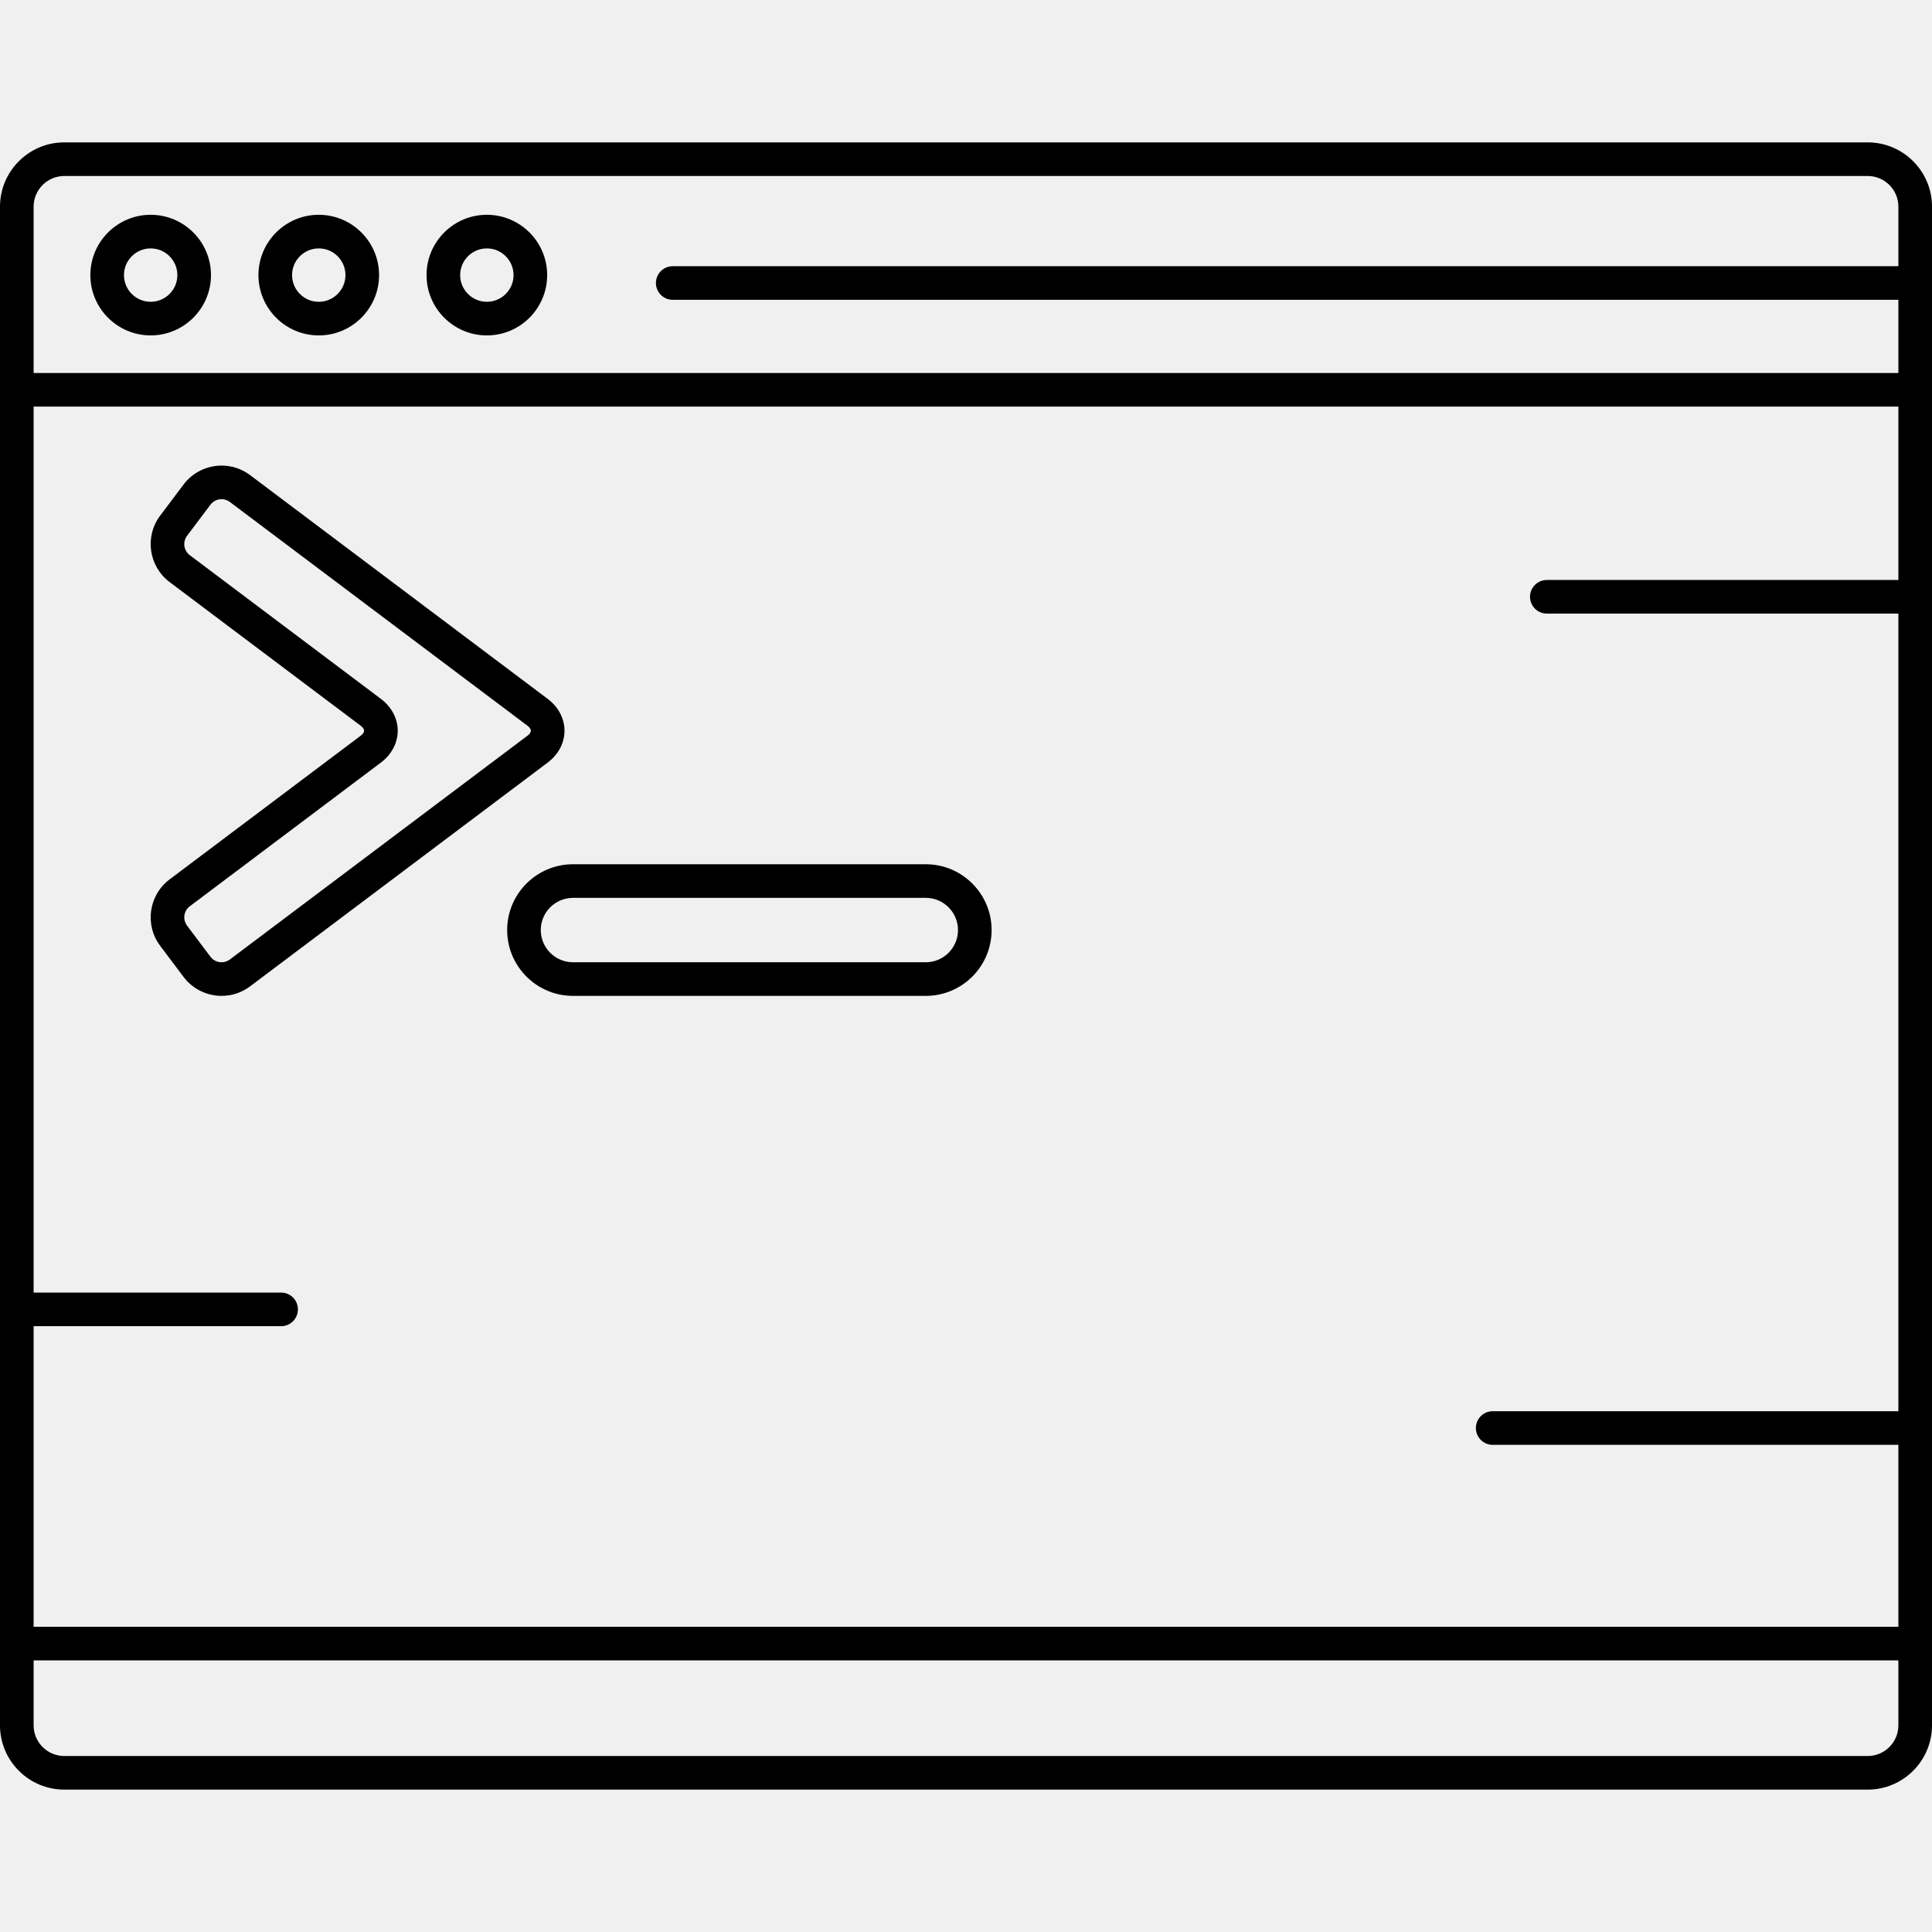
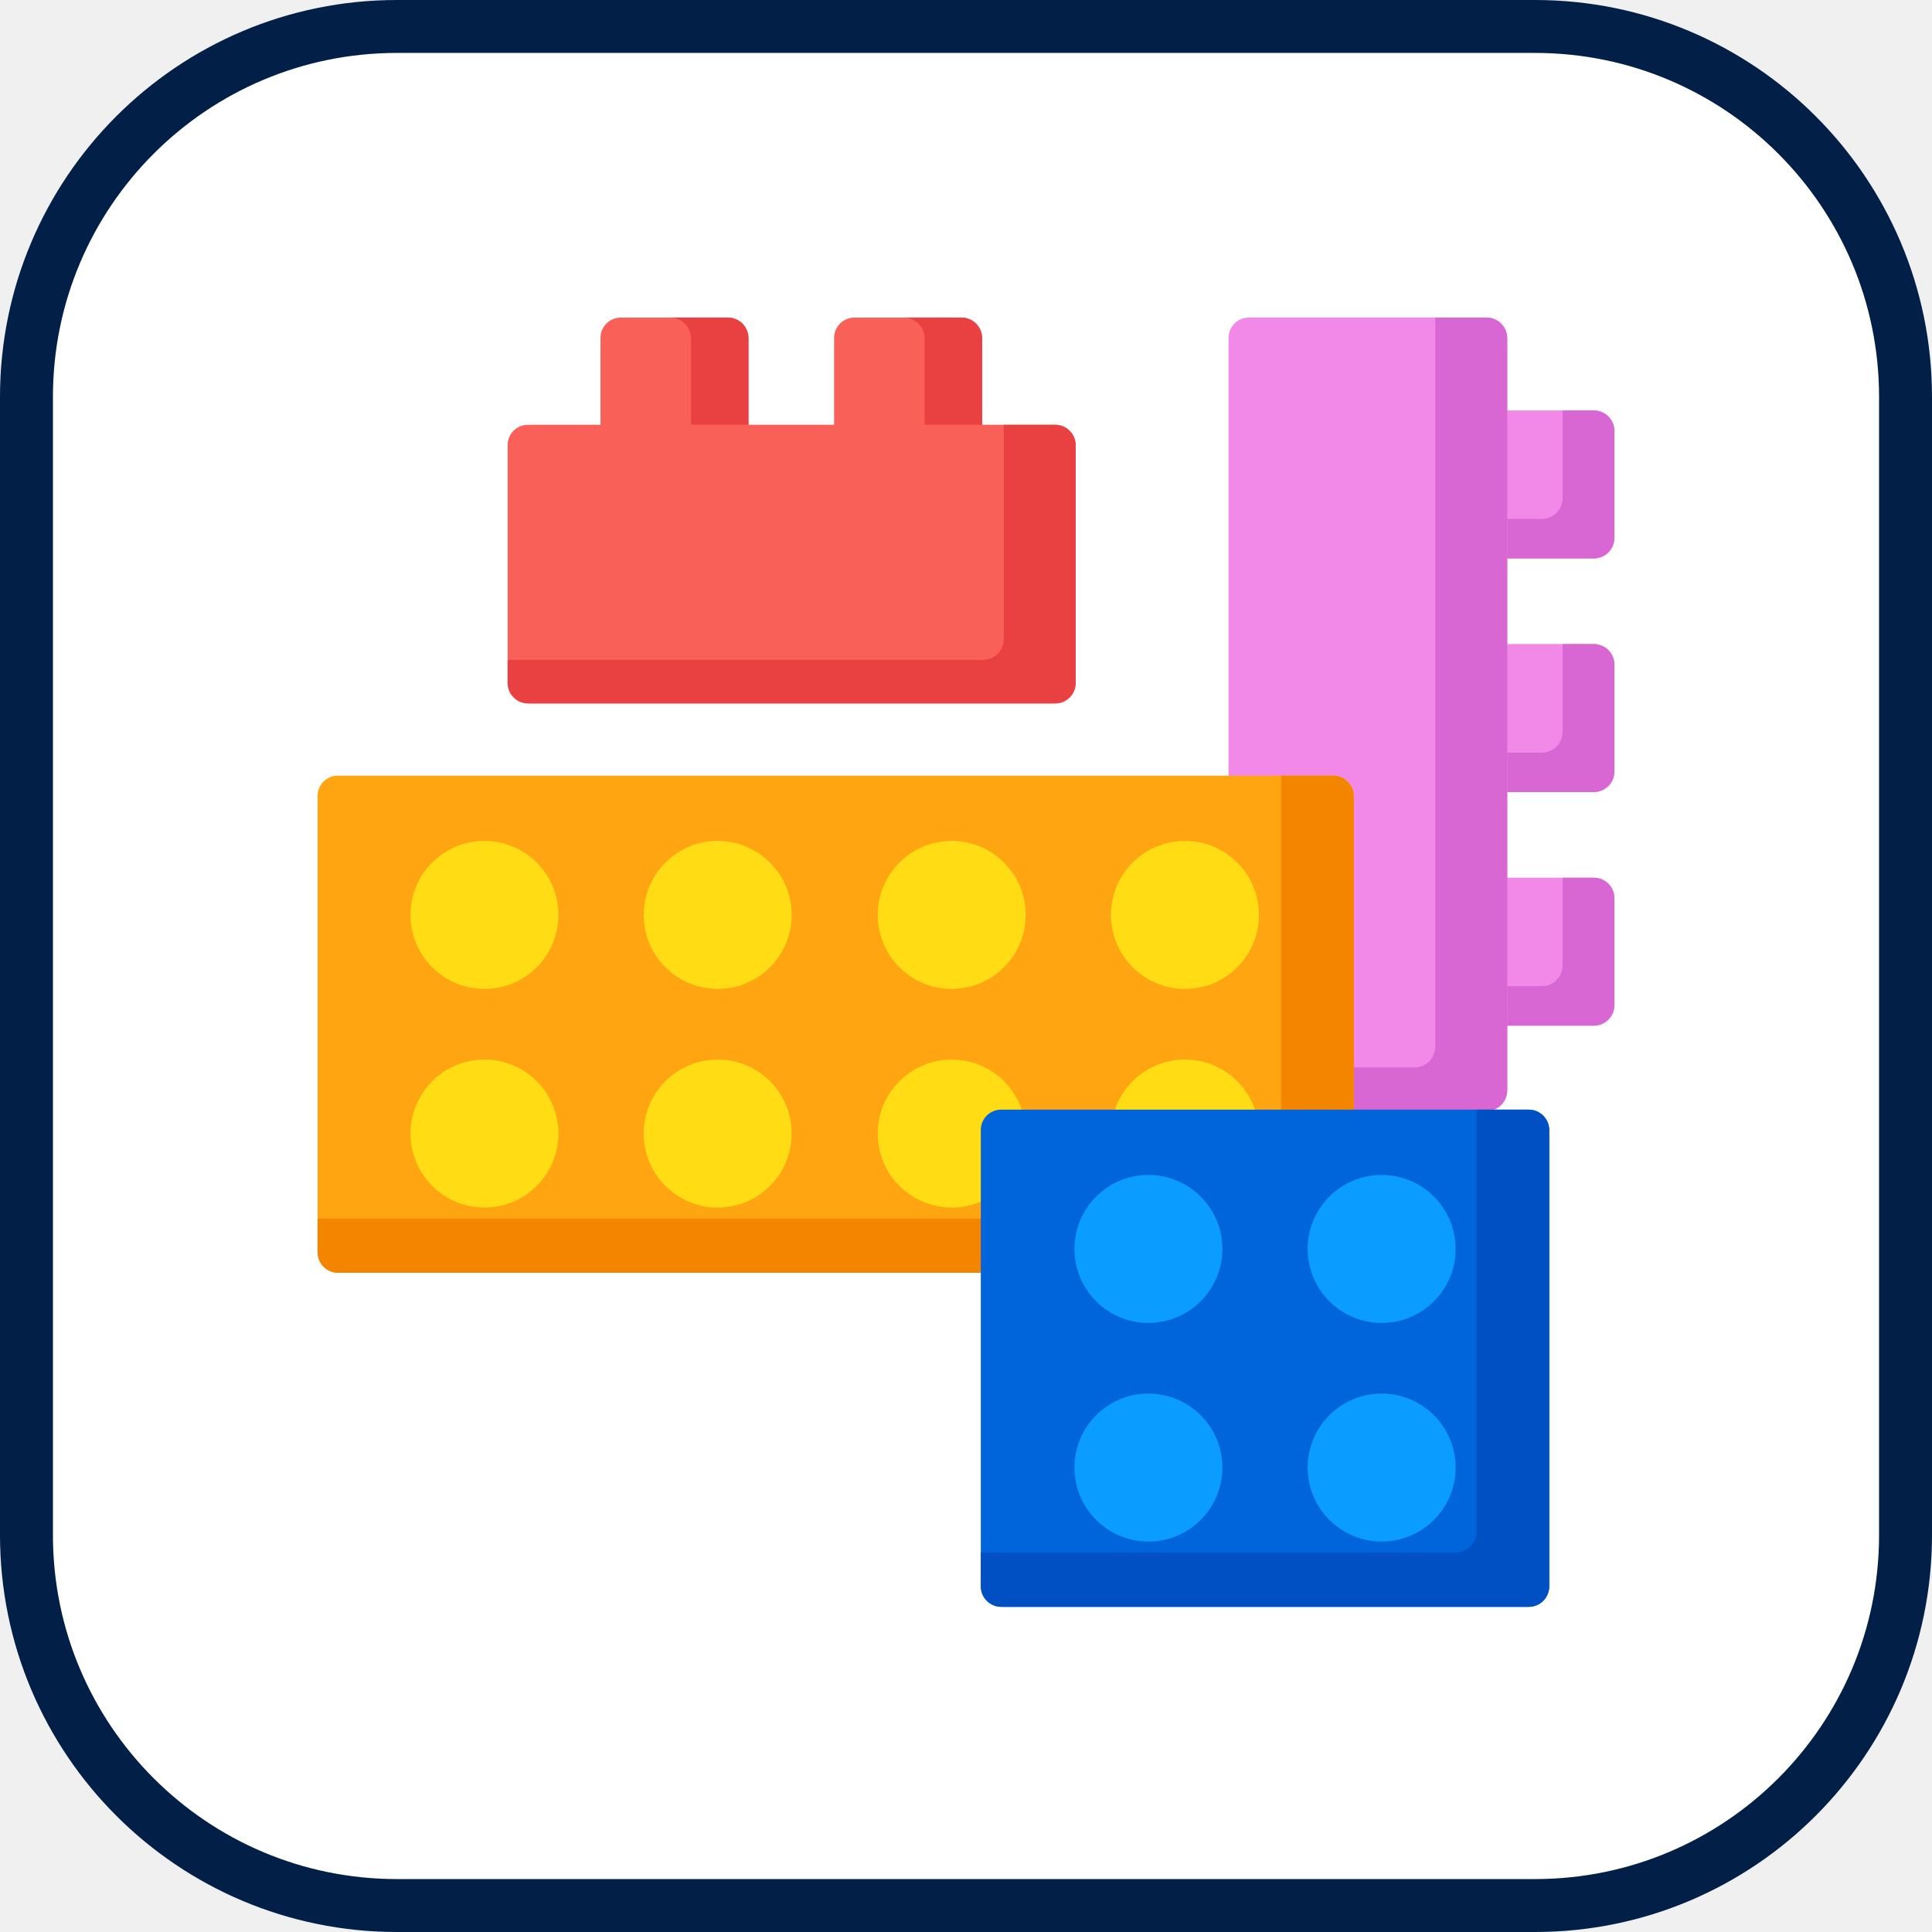
- <svg xmlns="http://www.w3.org/2000/svg" fill="#000000" height="800px" width="800px" version="1.1" id="Capa_1" viewBox="0 0 488.477 488.477" xml:space="preserve">
-   <g>
-     <path d="M472.227,35.998H16.25C7.29,35.998,0,43.288,0,52.248v383.98c0,8.96,7.29,16.25,16.25,16.25h455.977   c8.96,0,16.25-7.29,16.25-16.25V52.248C488.477,43.288,481.186,35.998,472.227,35.998z M8.5,335.307h62.574   c2.348,0,4.25-1.902,4.25-4.25c0-2.348-1.902-4.25-4.25-4.25H8.5V102.805h471.477v43.834h-88.883c-2.348,0-4.25,1.902-4.25,4.25   c0,2.348,1.902,4.25,4.25,4.25h88.883v201.668H377.404c-2.348,0-4.25,1.902-4.25,4.25c0,2.348,1.902,4.25,4.25,4.25h102.572v45.998   H8.5V335.307z M16.25,44.498h455.977c4.273,0,7.75,3.477,7.75,7.75v15.057H170.094c-2.348,0-4.25,1.902-4.25,4.25   c0,2.348,1.902,4.25,4.25,4.25h309.883v18.5H8.5V52.248C8.5,47.975,11.977,44.498,16.25,44.498z M472.227,443.978H16.25   c-4.273,0-7.75-3.476-7.75-7.75v-16.424h471.477v16.424C479.977,440.502,476.5,443.978,472.227,443.978z" />
-     <path d="M38.094,84.805c8.409,0,15.25-6.841,15.25-15.25s-6.841-15.25-15.25-15.25c-8.409,0-15.25,6.841-15.25,15.25   S29.685,84.805,38.094,84.805z M38.094,62.805c3.722,0,6.75,3.028,6.75,6.75c0,3.722-3.028,6.75-6.75,6.75   c-3.722,0-6.75-3.028-6.75-6.75C31.344,65.833,34.372,62.805,38.094,62.805z" />
-     <path d="M80.594,84.805c8.409,0,15.25-6.841,15.25-15.25s-6.841-15.25-15.25-15.25c-8.409,0-15.25,6.841-15.25,15.25   S72.185,84.805,80.594,84.805z M80.594,62.805c3.722,0,6.75,3.028,6.75,6.75c0,3.722-3.028,6.75-6.75,6.75   c-3.722,0-6.75-3.028-6.75-6.75C73.844,65.833,76.872,62.805,80.594,62.805z" />
-     <path d="M123.094,84.805c8.409,0,15.25-6.841,15.25-15.25s-6.841-15.25-15.25-15.25c-8.409,0-15.25,6.841-15.25,15.25   S114.685,84.805,123.094,84.805z M123.094,62.805c3.722,0,6.75,3.028,6.75,6.75c0,3.722-3.028,6.75-6.75,6.75   c-3.722,0-6.75-3.028-6.75-6.75C116.344,65.833,119.372,62.805,123.094,62.805z" />
-     <path d="M142.726,184.751c-0.001-3.085-1.549-6.019-4.248-8.048l-75.264-56.591c-2.087-1.568-4.574-2.397-7.191-2.397   c-3.762,0-7.352,1.786-9.602,4.777l-5.923,7.876c-3.974,5.285-2.906,12.818,2.38,16.794l48.325,36.335   c0.544,0.409,0.856,0.866,0.856,1.255c0,0.39-0.313,0.848-0.856,1.258l-48.326,36.334c-5.284,3.975-6.352,11.508-2.379,16.792   l5.923,7.88c2.249,2.99,5.838,4.775,9.599,4.775c2.619,0,5.106-0.829,7.194-2.4l75.266-56.589   C141.179,190.77,142.727,187.836,142.726,184.751z M133.37,186.009l-75.264,56.588c-0.763,0.573-1.556,0.693-2.087,0.693   c-1.121,0-2.145-0.505-2.805-1.383l-5.923-7.879c-1.156-1.539-0.846-3.733,0.693-4.892l48.326-36.334   c2.7-2.031,4.248-4.967,4.248-8.052c-0.001-3.086-1.55-6.019-4.249-8.048l-48.324-36.334c-1.54-1.158-1.852-3.354-0.694-4.893   l5.922-7.875c0.663-0.882,1.686-1.387,2.809-1.387c0.53,0,1.322,0.12,2.084,0.691l75.263,56.59   c0.544,0.409,0.856,0.867,0.856,1.256C134.226,185.142,133.913,185.601,133.37,186.009z" />
-     <path d="M234.075,218.512h-89.207c-9.175,0-16.64,7.464-16.64,16.639c0,9.176,7.465,16.641,16.64,16.641h89.207   c9.175,0,16.64-7.465,16.64-16.641C250.715,225.976,243.25,218.512,234.075,218.512z M234.075,243.291h-89.207   c-4.488,0-8.14-3.652-8.14-8.141c0-4.487,3.651-8.139,8.14-8.139h89.207c4.488,0,8.14,3.651,8.14,8.139   C242.215,239.639,238.564,243.291,234.075,243.291z" />
+ <svg xmlns="http://www.w3.org/2000/svg" width="800px" height="800px" viewBox="0 0 73 73" version="1.1">
+   <defs>
+ 
+ </defs>
+   <g id="web-components/custom-elements" stroke="none" stroke-width="1" fill="none" fill-rule="evenodd">
+     <g id="container" transform="translate(2, 2)" fill-rule="nonzero">
+       <rect id="mask" stroke="#021F48" stroke-width="2" fill="#FFFFFF" x="-1" y="-1" width="71" height="71" rx="14">
+ 
+ </rect>
+       <g id="blocks" transform="translate(10, 10)">
+         <path d="M49,8.335 L49,4.274 C49,3.852 48.657,3.509 48.234,3.509 L43.814,3.509 L43.814,9.1 L48.234,9.1 C48.657,9.1 49,8.758 49,8.335 Z" id="Shape" fill="#F288E8">
+ 
+ </path>
+         <path d="M49,17.162 L49,13.102 C49,12.679 48.657,12.336 48.234,12.336 L43.814,12.336 L43.814,17.928 L48.234,17.928 C48.657,17.928 49,17.585 49,17.162 Z" id="Shape" fill="#F288E8">
+ 
+ </path>
+         <path d="M49,25.989 L49,21.929 C49,21.507 48.657,21.164 48.234,21.164 L43.814,21.164 L43.814,26.755 L48.234,26.755 C48.657,26.755 49,26.412 49,25.989 Z" id="Shape" fill="#F288E8">
+ 
+ </path>
+         <path d="M48.21,3.509 L47.044,3.509 L47.044,6.819 C47.044,7.255 46.69,7.609 46.255,7.609 L43.814,7.609 L43.814,9.1 L48.21,9.1 C48.646,9.1 49,8.747 49,8.31 L49,4.298 C49,3.862 48.646,3.509 48.21,3.509 Z" id="Shape" fill="#D866D3">
+ 
+ </path>
+         <path d="M48.21,12.336 L47.044,12.336 L47.044,15.647 C47.044,16.083 46.69,16.436 46.255,16.436 L43.814,16.436 L43.814,17.928 L48.21,17.928 C48.646,17.928 49,17.574 49,17.138 L49,13.126 C49,12.69 48.646,12.336 48.21,12.336 Z" id="Shape" fill="#D866D3">
+ 
+ </path>
+         <path d="M48.21,21.164 L47.044,21.164 L47.044,24.474 C47.044,24.91 46.69,25.264 46.255,25.264 L43.814,25.264 L43.814,26.755 L48.21,26.755 C48.646,26.755 49,26.401 49,25.965 L49,21.953 C49,21.517 48.646,21.164 48.21,21.164 Z" id="Shape" fill="#D866D3">
+ 
+ </path>
+         <path d="M34.421,29.212 L34.421,0.766 C34.421,0.343 34.763,0 35.186,0 L44.185,0 C44.607,0 44.95,0.343 44.95,0.766 L44.95,29.212 C44.95,29.635 44.607,29.978 44.185,29.978 L35.186,29.978 C34.763,29.978 34.421,29.635 34.421,29.212 Z" id="Shape" fill="#F288E8">
+ 
+ </path>
+         <path d="M15.515,0 L11.455,0 C11.032,0 10.69,0.343 10.69,0.766 L10.69,5.186 L16.281,5.186 L16.281,0.766 C16.281,0.343 15.938,0 15.515,0 Z" id="Shape" fill="#F96058">
+ 
+ </path>
+         <path d="M24.343,0 L20.283,0 C19.86,0 19.517,0.343 19.517,0.766 L19.517,5.186 L25.109,5.186 L25.109,0.766 C25.109,0.343 24.766,0 24.343,0 Z" id="Shape" fill="#F96058">
+ 
+ </path>
+         <path d="M15.492,0 L13.32,0 C13.756,0 14.11,0.354 14.11,0.79 L14.11,5.186 L16.281,5.186 L16.281,0.79 C16.281,0.353 15.928,0 15.492,0 Z" id="Shape" fill="#E94141">
+ 
+ </path>
+         <path d="M24.319,0 L22.148,0 C22.584,0 22.937,0.354 22.937,0.79 L22.937,5.186 L25.109,5.186 L25.109,0.79 C25.109,0.353 24.755,0 24.319,0 Z" id="Shape" fill="#E94141">
+ 
+ </path>
+         <path d="M27.879,14.579 L7.947,14.579 C7.524,14.579 7.181,14.236 7.181,13.813 L7.181,4.815 C7.181,4.393 7.524,4.05 7.947,4.05 L27.879,4.05 C28.302,4.05 28.645,4.393 28.645,4.815 L28.645,13.814 C28.645,14.237 28.302,14.579 27.879,14.579 Z" id="Shape" fill="#F96058">
+ 
+ </path>
+         <path d="M44.161,0 L42.234,0 L42.234,27.544 C42.234,27.98 41.88,28.333 41.444,28.333 L34.421,28.333 L34.421,29.188 C34.421,29.625 34.774,29.978 35.211,29.978 L44.161,29.978 C44.597,29.978 44.95,29.625 44.95,29.188 L44.95,0.79 C44.95,0.353 44.597,0 44.161,0 Z" id="Shape" fill="#D866D3">
+ 
+ </path>
+         <path d="M27.855,4.05 L25.929,4.05 L25.929,12.145 C25.929,12.581 25.575,12.934 25.139,12.934 L7.181,12.934 L7.181,13.789 C7.181,14.226 7.534,14.579 7.971,14.579 L27.855,14.579 C28.291,14.579 28.645,14.226 28.645,13.789 L28.645,4.839 C28.645,4.403 28.291,4.05 27.855,4.05 Z" id="Shape" fill="#E94141">
+ 
+ </path>
+         <path d="M38.389,36.093 L0.766,36.093 C0.343,36.093 0,35.75 0,35.328 L0,18.073 C0,17.65 0.343,17.307 0.766,17.307 L38.389,17.307 C38.812,17.307 39.155,17.65 39.155,18.073 L39.155,35.328 C39.155,35.75 38.812,36.093 38.389,36.093 Z" id="Shape" fill="#FFA511">
+ 
+ </path>
+         <g id="Group" transform="translate(3.445313, 19.71484)" fill="#FFDC13">
+           <path d="M5.655,2.855 C5.655,4.399 4.403,5.651 2.859,5.651 C1.315,5.651 0.064,4.399 0.064,2.855 C0.064,1.311 1.315,0.059 2.859,0.059 C4.403,0.059 5.655,1.311 5.655,2.855 Z" id="Shape">
+ 
+ </path>
+           <path d="M5.655,11.116 C5.655,12.66 4.403,13.912 2.859,13.912 C1.315,13.912 0.064,12.66 0.064,11.116 C0.064,9.572 1.315,8.32 2.859,8.32 C4.403,8.32 5.655,9.572 5.655,11.116 Z" id="Shape">
+ 
+ </path>
+           <path d="M14.468,2.855 C14.468,4.399 13.216,5.651 11.672,5.651 C10.128,5.651 8.876,4.399 8.876,2.855 C8.876,1.311 10.128,0.059 11.672,0.059 C13.216,0.059 14.468,1.311 14.468,2.855 Z" id="Shape">
+ 
+ </path>
+           <path d="M14.468,11.116 C14.468,12.66 13.216,13.912 11.672,13.912 C10.128,13.912 8.876,12.66 8.876,11.116 C8.876,9.572 10.128,8.32 11.672,8.32 C13.216,8.32 14.468,9.572 14.468,11.116 Z" id="Shape">
+ 
+ </path>
+           <path d="M23.31,2.855 C23.31,4.399 22.058,5.651 20.514,5.651 C18.97,5.651 17.719,4.399 17.719,2.855 C17.719,1.311 18.97,0.059 20.514,0.059 C22.058,0.059 23.31,1.311 23.31,2.855 Z" id="Shape">
+ 
+ </path>
+           <path d="M23.31,11.116 C23.31,12.66 22.058,13.912 20.514,13.912 C18.97,13.912 17.719,12.66 17.719,11.116 C17.719,9.572 18.97,8.32 20.514,8.32 C22.058,8.32 23.31,9.572 23.31,11.116 Z" id="Shape">
+ 
+ </path>
+           <path d="M32.123,2.855 C32.123,4.399 30.871,5.651 29.327,5.651 C27.783,5.651 26.531,4.399 26.531,2.855 C26.531,1.311 27.783,0.059 29.327,0.059 C30.871,0.059 32.123,1.311 32.123,2.855 Z" id="Shape">
+ 
+ </path>
+           <path d="M32.123,11.116 C32.123,12.66 30.871,13.912 29.327,13.912 C27.783,13.912 26.531,12.66 26.531,11.116 C26.531,9.572 27.783,8.32 29.327,8.32 C30.871,8.32 32.123,9.572 32.123,11.116 Z" id="Shape">
+ 
+ </path>
+         </g>
+         <path d="M38.365,17.307 L36.406,17.307 L36.406,33.252 C36.406,33.689 36.053,34.042 35.617,34.042 L5.68434189e-14,34.042 L5.68434189e-14,35.304 C5.68434189e-14,35.74 0.354,36.093 0.79,36.093 L38.365,36.093 C38.801,36.093 39.155,35.74 39.155,35.304 L39.155,18.097 C39.155,17.661 38.801,17.307 38.365,17.307 Z" id="Shape" fill="#F48500">
+ 
+ </path>
+         <path d="M45.773,48.714 L25.825,48.714 C25.402,48.714 25.06,48.372 25.06,47.949 L25.06,30.694 C25.06,30.271 25.402,29.928 25.825,29.928 L45.773,29.928 C46.195,29.928 46.538,30.271 46.538,30.694 L46.538,47.949 C46.538,48.372 46.195,48.714 45.773,48.714 Z" id="Shape" fill="#0064DB">
+ 
+ </path>
+         <path d="M45.749,29.928 L43.79,29.928 L43.79,45.873 C43.79,46.309 43.437,46.663 43.001,46.663 L25.06,46.663 L25.06,47.925 C25.06,48.361 25.413,48.714 25.849,48.714 L45.749,48.714 C46.185,48.714 46.538,48.361 46.538,47.925 L46.538,30.718 C46.538,30.282 46.185,29.928 45.749,29.928 Z" id="Shape" fill="#0050C4">
+ 
+ </path>
+         <path d="M34.188,35.191 C34.188,36.735 32.936,37.987 31.392,37.987 C29.849,37.987 28.597,36.735 28.597,35.191 C28.597,33.647 29.849,32.395 31.392,32.395 C32.936,32.395 34.188,33.647 34.188,35.191 Z" id="Shape" fill="#0B9CFF">
+ 
+ </path>
+         <path d="M34.188,43.452 C34.188,44.996 32.936,46.247 31.392,46.247 C29.849,46.247 28.597,44.996 28.597,43.452 C28.597,41.908 29.849,40.656 31.392,40.656 C32.936,40.656 34.188,41.908 34.188,43.452 Z" id="Shape" fill="#0B9CFF">
+ 
+ </path>
+         <path d="M43.001,35.191 C43.001,36.735 41.749,37.987 40.205,37.987 C38.661,37.987 37.409,36.735 37.409,35.191 C37.409,33.647 38.661,32.395 40.205,32.395 C41.749,32.395 43.001,33.647 43.001,35.191 Z" id="Shape" fill="#0B9CFF">
+ 
+ </path>
+         <path d="M43.001,43.452 C43.001,44.996 41.749,46.247 40.205,46.247 C38.661,46.247 37.409,44.996 37.409,43.452 C37.409,41.908 38.661,40.656 40.205,40.656 C41.749,40.656 43.001,41.908 43.001,43.452 Z" id="Shape" fill="#0B9CFF">
+ 
+ </path>
+       </g>
+     </g>
  </g>
</svg>
